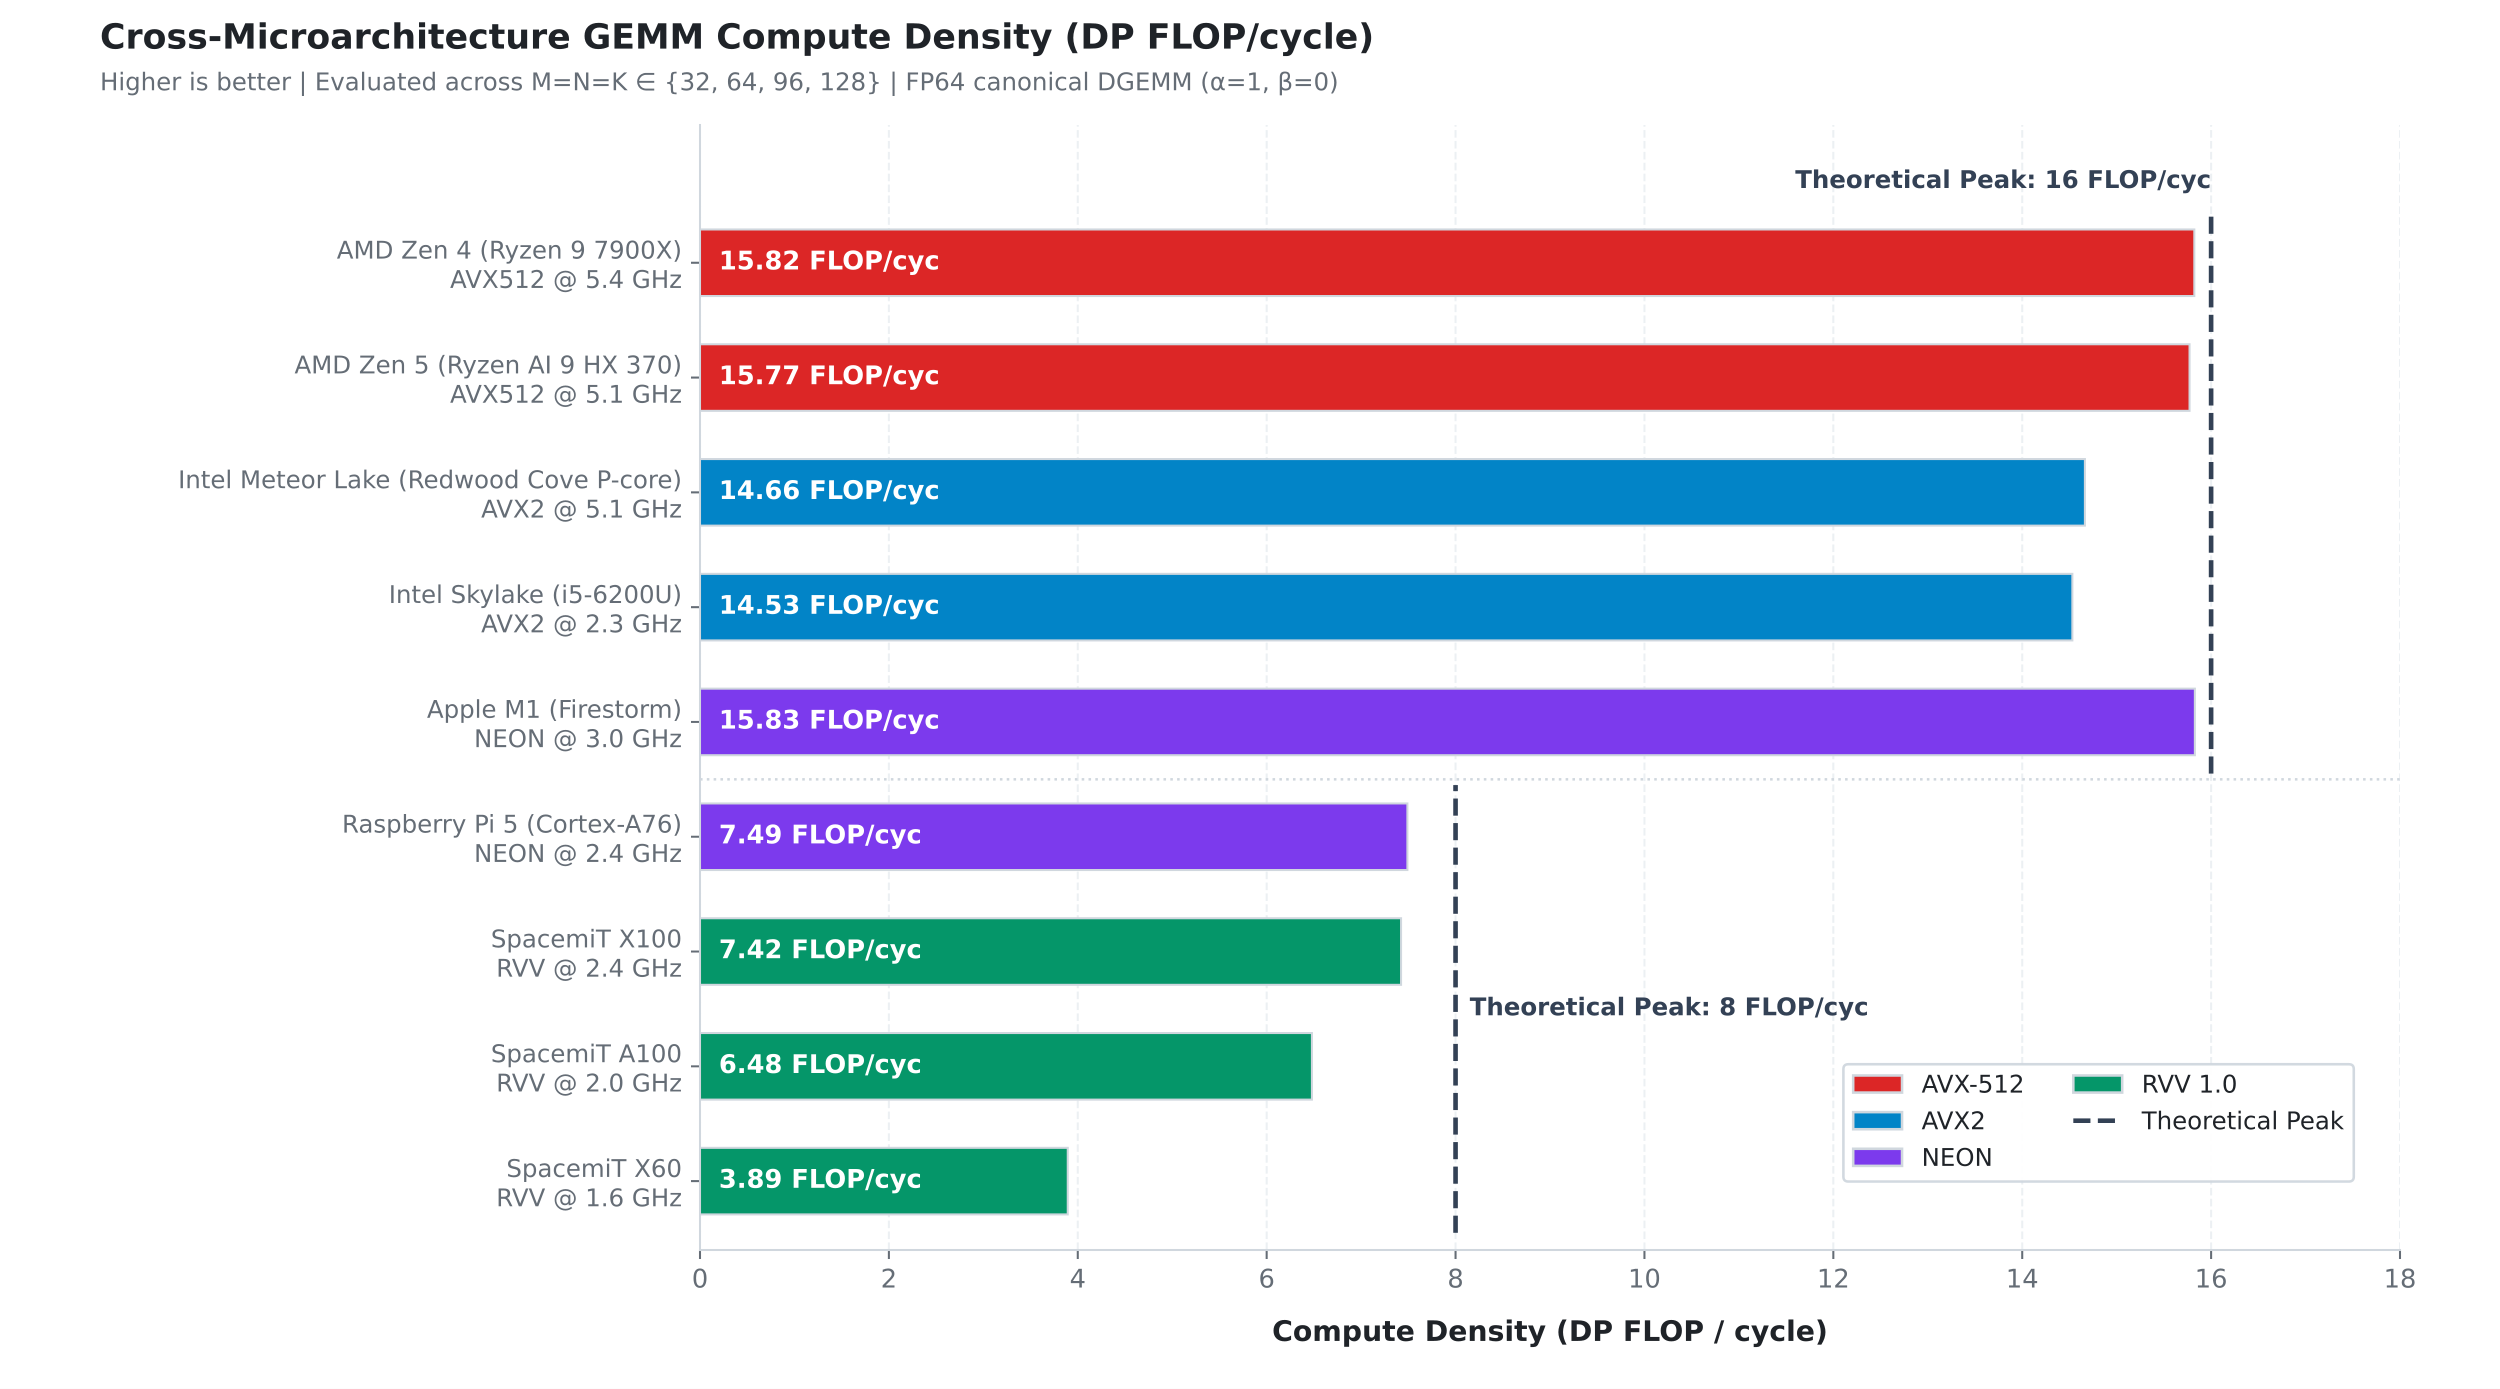
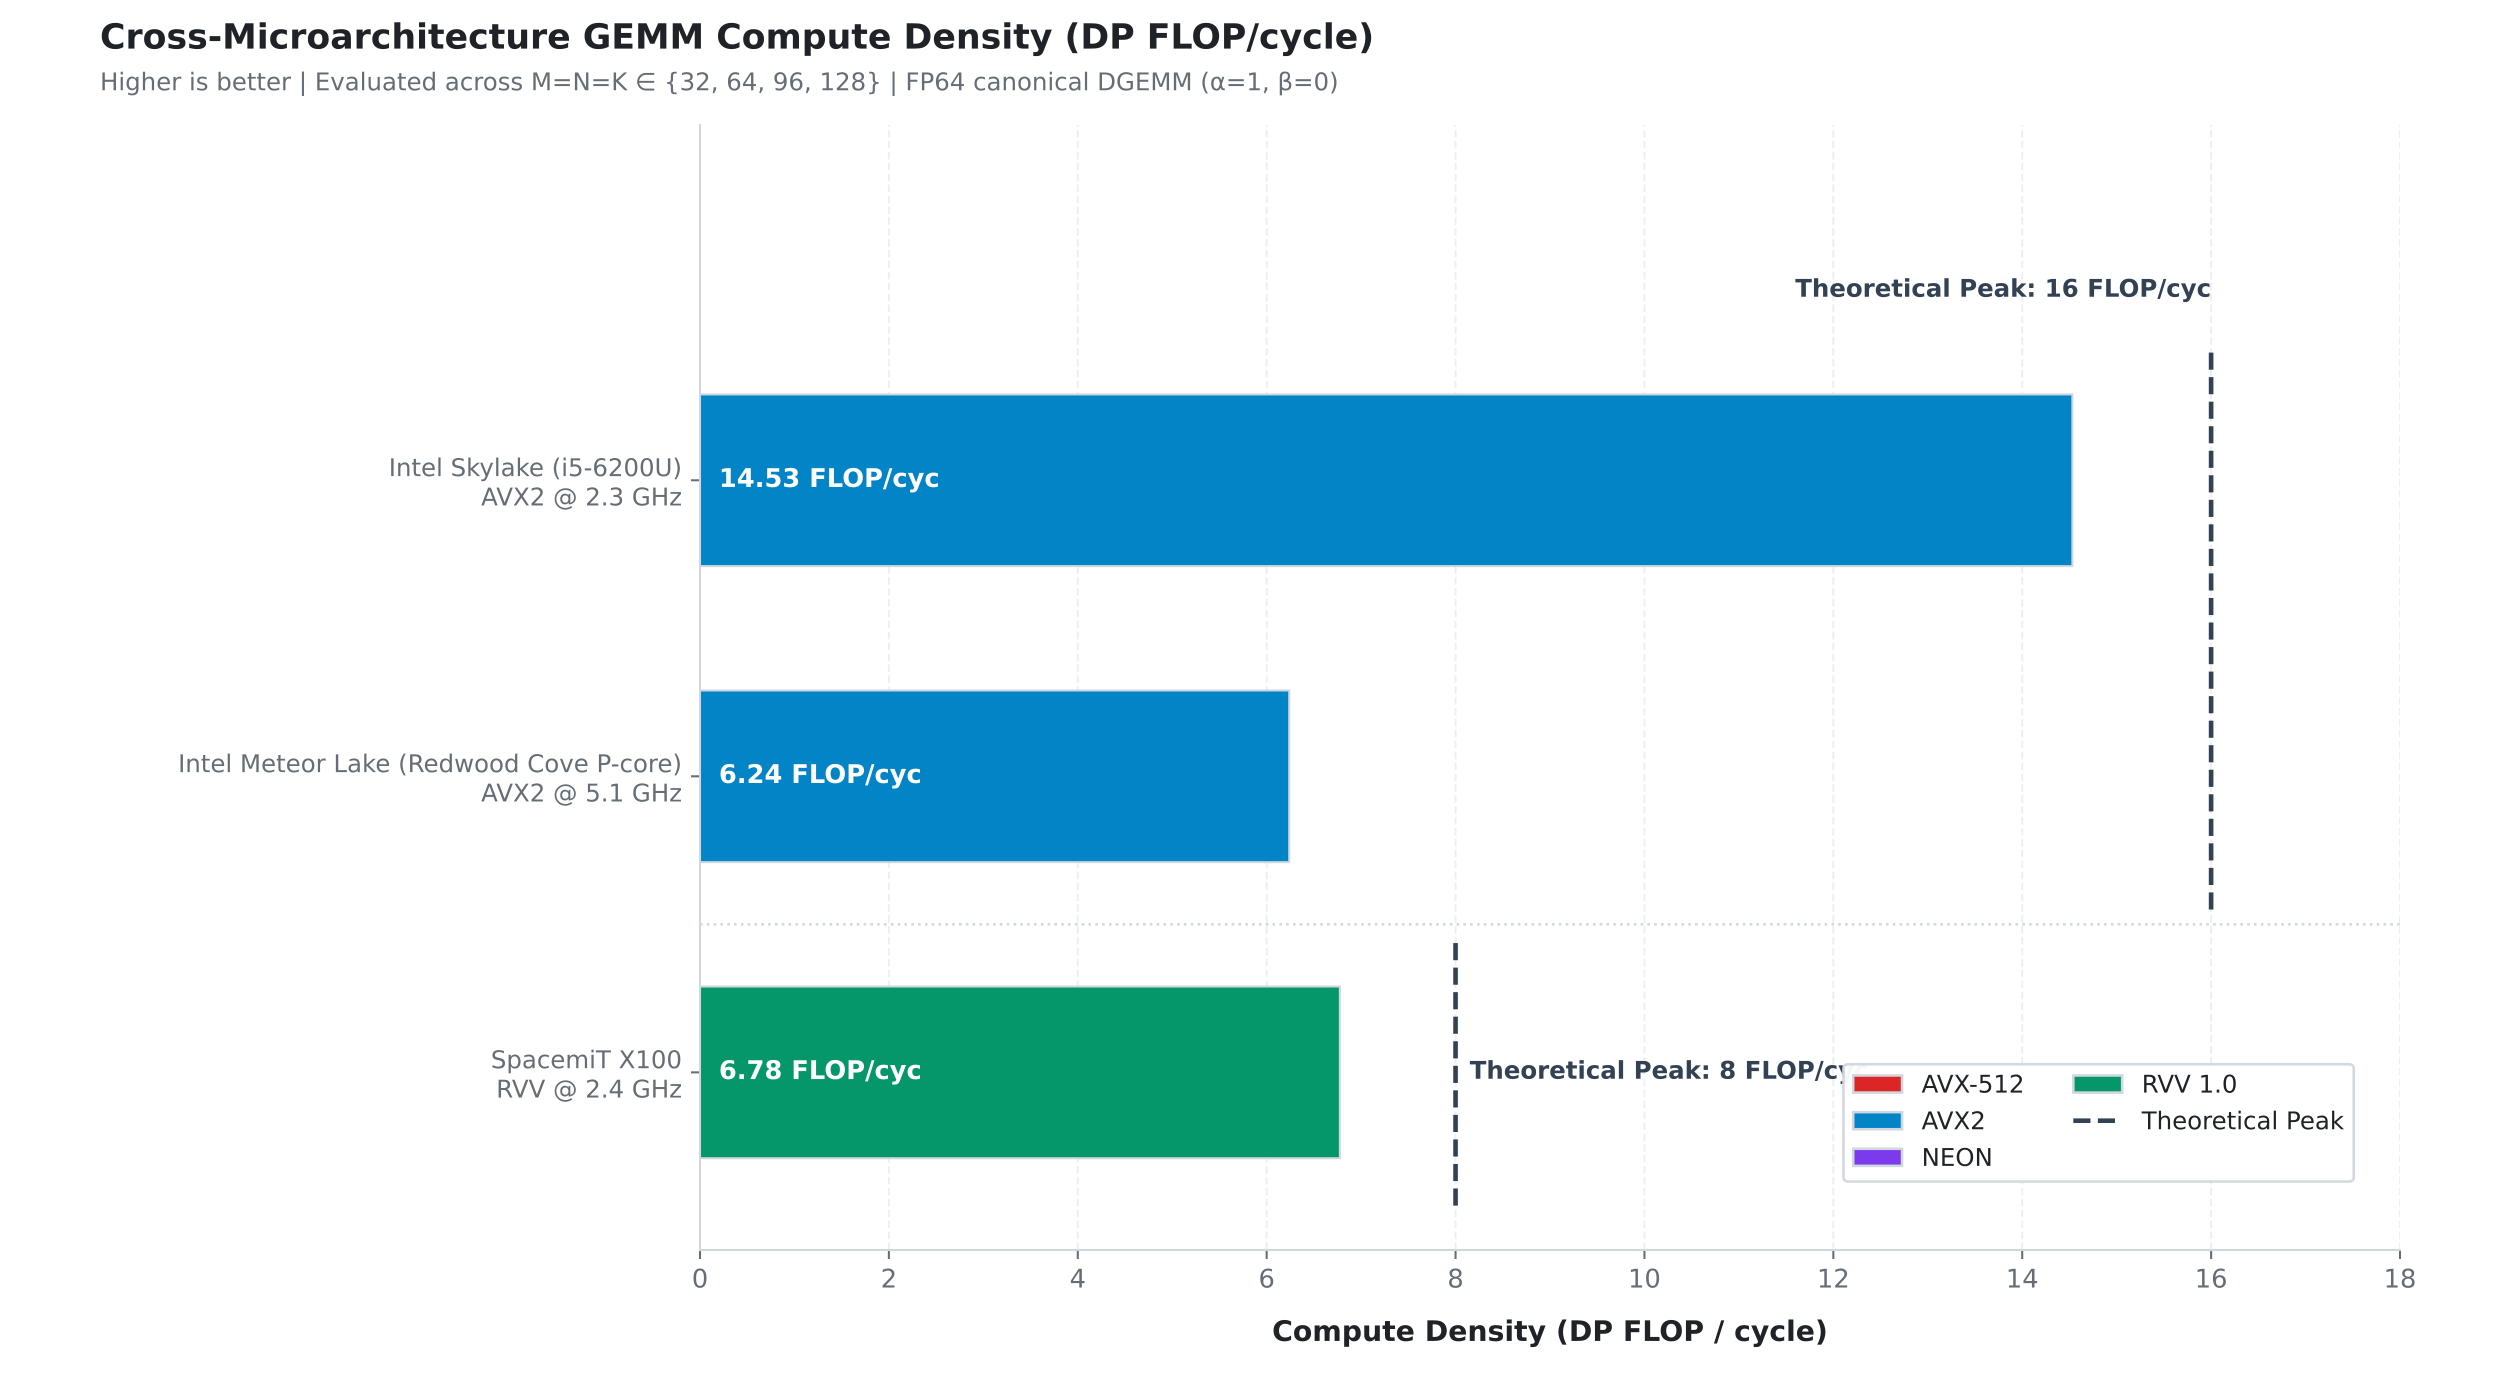
<svg xmlns="http://www.w3.org/2000/svg" xmlns:xlink="http://www.w3.org/1999/xlink" width="972pt" height="540pt" viewBox="0 0 972 540" version="1.1">
  <defs>
    <style type="text/css">*{stroke-linejoin: round; stroke-linecap: butt}</style>
  </defs>
  <g id="figure_1">
    <g id="patch_1">
      <path d="M 0 540  L 972 540  L 972 0  L 0 0  z " style="fill: #ffffff" />
    </g>
    <g id="axes_1">
      <g id="patch_2">
        <path d="M 272.16 486  L 933.12 486  L 933.12 48.6  L 272.16 48.6  z " style="fill: #ffffff" />
      </g>
      <g id="matplotlib.axis_1">
        <g id="xtick_1">
          <g id="line2d_1">
-             <path d="M 272.16 486  L 272.16 48.6  " clip-path="url(#pd5e994a2c3)" style="fill: none; stroke-dasharray: 2.96,1.28; stroke-dashoffset: 0; stroke: #eaeef2; stroke-opacity: 0.9; stroke-width: 0.8" />
+             <path d="M 272.16 486  L 272.16 48.6  " clip-path="url(#p6254be413f)" style="fill: none; stroke-dasharray: 2.96,1.28; stroke-dashoffset: 0; stroke: #eaeef2; stroke-opacity: 0.9; stroke-width: 0.8" />
          </g>
          <g id="line2d_2">
            <defs>
-               <path id="mb2911834eb" d="M 0 0  L 0 3.5  " style="stroke: #656d76; stroke-width: 0.8" />
+               <path id="ma9f2e15c0f" d="M 0 0  L 0 3.5  " style="stroke: #656d76; stroke-width: 0.8" />
            </defs>
            <g>
-               <use xlink:href="#mb2911834eb" x="272.16" y="486" style="fill: #656d76; stroke: #656d76; stroke-width: 0.8" />
+               <use xlink:href="#ma9f2e15c0f" x="272.16" y="486" style="fill: #656d76; stroke: #656d76; stroke-width: 0.8" />
            </g>
          </g>
          <g id="text_1">
            <text style="font-size: 10px; font-family: 'DejaVu Sans', 'Liberation Sans', 'Helvetica', 'Arial', sans-serif; text-anchor: middle; fill: #656d76" x="272.16" y="500.598" transform="rotate(-0 272.16 500.5977)">0</text>
          </g>
        </g>
        <g id="xtick_2">
          <g id="line2d_3">
-             <path d="M 345.6 486  L 345.6 48.6  " clip-path="url(#pd5e994a2c3)" style="fill: none; stroke-dasharray: 2.96,1.28; stroke-dashoffset: 0; stroke: #eaeef2; stroke-opacity: 0.9; stroke-width: 0.8" />
+             <path d="M 345.6 486  L 345.6 48.6  " clip-path="url(#p6254be413f)" style="fill: none; stroke-dasharray: 2.96,1.28; stroke-dashoffset: 0; stroke: #eaeef2; stroke-opacity: 0.9; stroke-width: 0.8" />
          </g>
          <g id="line2d_4">
            <g>
-               <use xlink:href="#mb2911834eb" x="345.6" y="486" style="fill: #656d76; stroke: #656d76; stroke-width: 0.8" />
+               <use xlink:href="#ma9f2e15c0f" x="345.6" y="486" style="fill: #656d76; stroke: #656d76; stroke-width: 0.8" />
            </g>
          </g>
          <g id="text_2">
            <text style="font-size: 10px; font-family: 'DejaVu Sans', 'Liberation Sans', 'Helvetica', 'Arial', sans-serif; text-anchor: middle; fill: #656d76" x="345.6" y="500.598" transform="rotate(-0 345.6 500.5977)">2</text>
          </g>
        </g>
        <g id="xtick_3">
          <g id="line2d_5">
-             <path d="M 419.04 486  L 419.04 48.6  " clip-path="url(#pd5e994a2c3)" style="fill: none; stroke-dasharray: 2.96,1.28; stroke-dashoffset: 0; stroke: #eaeef2; stroke-opacity: 0.9; stroke-width: 0.8" />
+             <path d="M 419.04 486  L 419.04 48.6  " clip-path="url(#p6254be413f)" style="fill: none; stroke-dasharray: 2.96,1.28; stroke-dashoffset: 0; stroke: #eaeef2; stroke-opacity: 0.9; stroke-width: 0.8" />
          </g>
          <g id="line2d_6">
            <g>
-               <use xlink:href="#mb2911834eb" x="419.04" y="486" style="fill: #656d76; stroke: #656d76; stroke-width: 0.8" />
+               <use xlink:href="#ma9f2e15c0f" x="419.04" y="486" style="fill: #656d76; stroke: #656d76; stroke-width: 0.8" />
            </g>
          </g>
          <g id="text_3">
            <text style="font-size: 10px; font-family: 'DejaVu Sans', 'Liberation Sans', 'Helvetica', 'Arial', sans-serif; text-anchor: middle; fill: #656d76" x="419.04" y="500.598" transform="rotate(-0 419.04 500.5977)">4</text>
          </g>
        </g>
        <g id="xtick_4">
          <g id="line2d_7">
-             <path d="M 492.48 486  L 492.48 48.6  " clip-path="url(#pd5e994a2c3)" style="fill: none; stroke-dasharray: 2.96,1.28; stroke-dashoffset: 0; stroke: #eaeef2; stroke-opacity: 0.9; stroke-width: 0.8" />
+             <path d="M 492.48 486  L 492.48 48.6  " clip-path="url(#p6254be413f)" style="fill: none; stroke-dasharray: 2.96,1.28; stroke-dashoffset: 0; stroke: #eaeef2; stroke-opacity: 0.9; stroke-width: 0.8" />
          </g>
          <g id="line2d_8">
            <g>
-               <use xlink:href="#mb2911834eb" x="492.48" y="486" style="fill: #656d76; stroke: #656d76; stroke-width: 0.8" />
+               <use xlink:href="#ma9f2e15c0f" x="492.48" y="486" style="fill: #656d76; stroke: #656d76; stroke-width: 0.8" />
            </g>
          </g>
          <g id="text_4">
            <text style="font-size: 10px; font-family: 'DejaVu Sans', 'Liberation Sans', 'Helvetica', 'Arial', sans-serif; text-anchor: middle; fill: #656d76" x="492.48" y="500.598" transform="rotate(-0 492.48 500.5977)">6</text>
          </g>
        </g>
        <g id="xtick_5">
          <g id="line2d_9">
-             <path d="M 565.92 486  L 565.92 48.6  " clip-path="url(#pd5e994a2c3)" style="fill: none; stroke-dasharray: 2.96,1.28; stroke-dashoffset: 0; stroke: #eaeef2; stroke-opacity: 0.9; stroke-width: 0.8" />
+             <path d="M 565.92 486  L 565.92 48.6  " clip-path="url(#p6254be413f)" style="fill: none; stroke-dasharray: 2.96,1.28; stroke-dashoffset: 0; stroke: #eaeef2; stroke-opacity: 0.9; stroke-width: 0.8" />
          </g>
          <g id="line2d_10">
            <g>
-               <use xlink:href="#mb2911834eb" x="565.92" y="486" style="fill: #656d76; stroke: #656d76; stroke-width: 0.8" />
+               <use xlink:href="#ma9f2e15c0f" x="565.92" y="486" style="fill: #656d76; stroke: #656d76; stroke-width: 0.8" />
            </g>
          </g>
          <g id="text_5">
            <text style="font-size: 10px; font-family: 'DejaVu Sans', 'Liberation Sans', 'Helvetica', 'Arial', sans-serif; text-anchor: middle; fill: #656d76" x="565.92" y="500.598" transform="rotate(-0 565.92 500.5977)">8</text>
          </g>
        </g>
        <g id="xtick_6">
          <g id="line2d_11">
-             <path d="M 639.36 486  L 639.36 48.6  " clip-path="url(#pd5e994a2c3)" style="fill: none; stroke-dasharray: 2.96,1.28; stroke-dashoffset: 0; stroke: #eaeef2; stroke-opacity: 0.9; stroke-width: 0.8" />
+             <path d="M 639.36 486  L 639.36 48.6  " clip-path="url(#p6254be413f)" style="fill: none; stroke-dasharray: 2.96,1.28; stroke-dashoffset: 0; stroke: #eaeef2; stroke-opacity: 0.9; stroke-width: 0.8" />
          </g>
          <g id="line2d_12">
            <g>
-               <use xlink:href="#mb2911834eb" x="639.36" y="486" style="fill: #656d76; stroke: #656d76; stroke-width: 0.8" />
+               <use xlink:href="#ma9f2e15c0f" x="639.36" y="486" style="fill: #656d76; stroke: #656d76; stroke-width: 0.8" />
            </g>
          </g>
          <g id="text_6">
            <text style="font-size: 10px; font-family: 'DejaVu Sans', 'Liberation Sans', 'Helvetica', 'Arial', sans-serif; text-anchor: middle; fill: #656d76" x="639.36" y="500.598" transform="rotate(-0 639.36 500.5977)">10</text>
          </g>
        </g>
        <g id="xtick_7">
          <g id="line2d_13">
-             <path d="M 712.8 486  L 712.8 48.6  " clip-path="url(#pd5e994a2c3)" style="fill: none; stroke-dasharray: 2.96,1.28; stroke-dashoffset: 0; stroke: #eaeef2; stroke-opacity: 0.9; stroke-width: 0.8" />
+             <path d="M 712.8 486  L 712.8 48.6  " clip-path="url(#p6254be413f)" style="fill: none; stroke-dasharray: 2.96,1.28; stroke-dashoffset: 0; stroke: #eaeef2; stroke-opacity: 0.9; stroke-width: 0.8" />
          </g>
          <g id="line2d_14">
            <g>
-               <use xlink:href="#mb2911834eb" x="712.8" y="486" style="fill: #656d76; stroke: #656d76; stroke-width: 0.8" />
+               <use xlink:href="#ma9f2e15c0f" x="712.8" y="486" style="fill: #656d76; stroke: #656d76; stroke-width: 0.8" />
            </g>
          </g>
          <g id="text_7">
            <text style="font-size: 10px; font-family: 'DejaVu Sans', 'Liberation Sans', 'Helvetica', 'Arial', sans-serif; text-anchor: middle; fill: #656d76" x="712.8" y="500.598" transform="rotate(-0 712.8 500.5977)">12</text>
          </g>
        </g>
        <g id="xtick_8">
          <g id="line2d_15">
-             <path d="M 786.24 486  L 786.24 48.6  " clip-path="url(#pd5e994a2c3)" style="fill: none; stroke-dasharray: 2.96,1.28; stroke-dashoffset: 0; stroke: #eaeef2; stroke-opacity: 0.9; stroke-width: 0.8" />
+             <path d="M 786.24 486  L 786.24 48.6  " clip-path="url(#p6254be413f)" style="fill: none; stroke-dasharray: 2.96,1.28; stroke-dashoffset: 0; stroke: #eaeef2; stroke-opacity: 0.9; stroke-width: 0.8" />
          </g>
          <g id="line2d_16">
            <g>
-               <use xlink:href="#mb2911834eb" x="786.24" y="486" style="fill: #656d76; stroke: #656d76; stroke-width: 0.8" />
+               <use xlink:href="#ma9f2e15c0f" x="786.24" y="486" style="fill: #656d76; stroke: #656d76; stroke-width: 0.8" />
            </g>
          </g>
          <g id="text_8">
            <text style="font-size: 10px; font-family: 'DejaVu Sans', 'Liberation Sans', 'Helvetica', 'Arial', sans-serif; text-anchor: middle; fill: #656d76" x="786.24" y="500.598" transform="rotate(-0 786.24 500.5977)">14</text>
          </g>
        </g>
        <g id="xtick_9">
          <g id="line2d_17">
-             <path d="M 859.68 486  L 859.68 48.6  " clip-path="url(#pd5e994a2c3)" style="fill: none; stroke-dasharray: 2.96,1.28; stroke-dashoffset: 0; stroke: #eaeef2; stroke-opacity: 0.9; stroke-width: 0.8" />
+             <path d="M 859.68 486  L 859.68 48.6  " clip-path="url(#p6254be413f)" style="fill: none; stroke-dasharray: 2.96,1.28; stroke-dashoffset: 0; stroke: #eaeef2; stroke-opacity: 0.9; stroke-width: 0.8" />
          </g>
          <g id="line2d_18">
            <g>
-               <use xlink:href="#mb2911834eb" x="859.68" y="486" style="fill: #656d76; stroke: #656d76; stroke-width: 0.8" />
+               <use xlink:href="#ma9f2e15c0f" x="859.68" y="486" style="fill: #656d76; stroke: #656d76; stroke-width: 0.8" />
            </g>
          </g>
          <g id="text_9">
            <text style="font-size: 10px; font-family: 'DejaVu Sans', 'Liberation Sans', 'Helvetica', 'Arial', sans-serif; text-anchor: middle; fill: #656d76" x="859.68" y="500.598" transform="rotate(-0 859.68 500.5977)">16</text>
          </g>
        </g>
        <g id="xtick_10">
          <g id="line2d_19">
-             <path d="M 933.12 486  L 933.12 48.6  " clip-path="url(#pd5e994a2c3)" style="fill: none; stroke-dasharray: 2.96,1.28; stroke-dashoffset: 0; stroke: #eaeef2; stroke-opacity: 0.9; stroke-width: 0.8" />
+             <path d="M 933.12 486  L 933.12 48.6  " clip-path="url(#p6254be413f)" style="fill: none; stroke-dasharray: 2.96,1.28; stroke-dashoffset: 0; stroke: #eaeef2; stroke-opacity: 0.9; stroke-width: 0.8" />
          </g>
          <g id="line2d_20">
            <g>
-               <use xlink:href="#mb2911834eb" x="933.12" y="486" style="fill: #656d76; stroke: #656d76; stroke-width: 0.8" />
+               <use xlink:href="#ma9f2e15c0f" x="933.12" y="486" style="fill: #656d76; stroke: #656d76; stroke-width: 0.8" />
            </g>
          </g>
          <g id="text_10">
            <text style="font-size: 10px; font-family: 'DejaVu Sans', 'Liberation Sans', 'Helvetica', 'Arial', sans-serif; text-anchor: middle; fill: #656d76" x="933.12" y="500.598" transform="rotate(-0 933.12 500.5977)">18</text>
          </g>
        </g>
        <g id="text_11">
          <text style="font-weight: 700; font-size: 11px; font-family: 'DejaVu Sans', 'Liberation Sans', 'Helvetica', 'Arial', sans-serif; text-anchor: middle; fill: #1f2328" x="602.64" y="521.358" transform="rotate(-0 602.64 521.3583)">Compute Density (DP FLOP / cycle)</text>
        </g>
      </g>
      <g id="matplotlib.axis_2">
        <g id="ytick_1">
          <g id="line2d_21">
            <defs>
-               <path id="mf61ab254e6" d="M 0 0  L -3.5 0  " style="stroke: #656d76; stroke-width: 0.8" />
+               <path id="mc1b9ccd8e9" d="M 0 0  L -3.5 0  " style="stroke: #656d76; stroke-width: 0.8" />
            </defs>
            <g>
-               <use xlink:href="#mf61ab254e6" x="272.16" y="459.22" style="fill: #656d76; stroke: #656d76; stroke-width: 0.8" />
+               <use xlink:href="#mc1b9ccd8e9" x="272.16" y="416.937" style="fill: #656d76; stroke: #656d76; stroke-width: 0.8" />
            </g>
          </g>
          <g id="text_12">
-             <text style="font-size: 9.5px; font-family: 'DejaVu Sans', 'Liberation Sans', 'Helvetica', 'Arial', sans-serif; fill: #656d76" transform="translate(196.8966 457.6042)">SpacemiT X60</text>
-             <text style="font-size: 9.5px; font-family: 'DejaVu Sans', 'Liberation Sans', 'Helvetica', 'Arial', sans-serif; fill: #656d76" transform="translate(192.9244 469.0061)">RVV @ 1.6 GHz</text>
+             <text style="font-size: 9.5px; font-family: 'DejaVu Sans', 'Liberation Sans', 'Helvetica', 'Arial', sans-serif; fill: #656d76" transform="translate(190.8522 415.3206)">SpacemiT X100</text>
+             <text style="font-size: 9.5px; font-family: 'DejaVu Sans', 'Liberation Sans', 'Helvetica', 'Arial', sans-serif; fill: #656d76" transform="translate(192.9244 426.7225)">RVV @ 2.4 GHz</text>
          </g>
        </g>
        <g id="ytick_2">
          <g id="line2d_22">
            <g>
-               <use xlink:href="#mf61ab254e6" x="272.16" y="414.588" style="fill: #656d76; stroke: #656d76; stroke-width: 0.8" />
+               <use xlink:href="#mc1b9ccd8e9" x="272.16" y="301.832" style="fill: #656d76; stroke: #656d76; stroke-width: 0.8" />
            </g>
          </g>
          <g id="text_13">
-             <text style="font-size: 9.5px; font-family: 'DejaVu Sans', 'Liberation Sans', 'Helvetica', 'Arial', sans-serif; fill: #656d76" transform="translate(190.8611 412.9715)">SpacemiT A100</text>
-             <text style="font-size: 9.5px; font-family: 'DejaVu Sans', 'Liberation Sans', 'Helvetica', 'Arial', sans-serif; fill: #656d76" transform="translate(192.9244 424.3734)">RVV @ 2.0 GHz</text>
+             <text style="font-size: 9.5px; font-family: 'DejaVu Sans', 'Liberation Sans', 'Helvetica', 'Arial', sans-serif; fill: #656d76" transform="translate(69.24922 300.2154)">Intel Meteor Lake (Redwood Cove P-core)</text>
+             <text style="font-size: 9.5px; font-family: 'DejaVu Sans', 'Liberation Sans', 'Helvetica', 'Arial', sans-serif; fill: #656d76" transform="translate(187.0611 311.6172)">AVX2 @ 5.1 GHz</text>
          </g>
        </g>
        <g id="ytick_3">
          <g id="line2d_23">
            <g>
-               <use xlink:href="#mf61ab254e6" x="272.16" y="369.955" style="fill: #656d76; stroke: #656d76; stroke-width: 0.8" />
+               <use xlink:href="#mc1b9ccd8e9" x="272.16" y="186.726" style="fill: #656d76; stroke: #656d76; stroke-width: 0.8" />
            </g>
          </g>
          <g id="text_14">
-             <text style="font-size: 9.5px; font-family: 'DejaVu Sans', 'Liberation Sans', 'Helvetica', 'Arial', sans-serif; fill: #656d76" transform="translate(190.8522 368.3389)">SpacemiT X100</text>
-             <text style="font-size: 9.5px; font-family: 'DejaVu Sans', 'Liberation Sans', 'Helvetica', 'Arial', sans-serif; fill: #656d76" transform="translate(192.9244 379.7408)">RVV @ 2.4 GHz</text>
-           </g>
-         </g>
-         <g id="ytick_4">
-           <g id="line2d_24">
-             <g>
-               <use xlink:href="#mf61ab254e6" x="272.16" y="325.322" style="fill: #656d76; stroke: #656d76; stroke-width: 0.8" />
-             </g>
-           </g>
-           <g id="text_15">
-             <text style="font-size: 9.5px; font-family: 'DejaVu Sans', 'Liberation Sans', 'Helvetica', 'Arial', sans-serif; fill: #656d76" transform="translate(132.966 323.7062)">Raspberry Pi 5 (Cortex-A76)</text>
-             <text style="font-size: 9.5px; font-family: 'DejaVu Sans', 'Liberation Sans', 'Helvetica', 'Arial', sans-serif; fill: #656d76" transform="translate(184.3076 335.1081)">NEON @ 2.4 GHz</text>
-           </g>
-         </g>
-         <g id="ytick_5">
-           <g id="line2d_25">
-             <g>
-               <use xlink:href="#mf61ab254e6" x="272.16" y="280.69" style="fill: #656d76; stroke: #656d76; stroke-width: 0.8" />
-             </g>
-           </g>
-           <g id="text_16">
-             <text style="font-size: 9.5px; font-family: 'DejaVu Sans', 'Liberation Sans', 'Helvetica', 'Arial', sans-serif; fill: #656d76" transform="translate(165.9904 279.0736)">Apple M1 (Firestorm)</text>
-             <text style="font-size: 9.5px; font-family: 'DejaVu Sans', 'Liberation Sans', 'Helvetica', 'Arial', sans-serif; fill: #656d76" transform="translate(184.3076 290.4754)">NEON @ 3.0 GHz</text>
-           </g>
-         </g>
-         <g id="ytick_6">
-           <g id="line2d_26">
-             <g>
-               <use xlink:href="#mf61ab254e6" x="272.16" y="236.057" style="fill: #656d76; stroke: #656d76; stroke-width: 0.8" />
-             </g>
-           </g>
-           <g id="text_17">
-             <text style="font-size: 9.5px; font-family: 'DejaVu Sans', 'Liberation Sans', 'Helvetica', 'Arial', sans-serif; fill: #656d76" transform="translate(151.1496 234.4409)">Intel Skylake (i5-6200U)</text>
-             <text style="font-size: 9.5px; font-family: 'DejaVu Sans', 'Liberation Sans', 'Helvetica', 'Arial', sans-serif; fill: #656d76" transform="translate(187.0611 245.8428)">AVX2 @ 2.3 GHz</text>
-           </g>
-         </g>
-         <g id="ytick_7">
-           <g id="line2d_27">
-             <g>
-               <use xlink:href="#mf61ab254e6" x="272.16" y="191.424" style="fill: #656d76; stroke: #656d76; stroke-width: 0.8" />
-             </g>
-           </g>
-           <g id="text_18">
-             <text style="font-size: 9.5px; font-family: 'DejaVu Sans', 'Liberation Sans', 'Helvetica', 'Arial', sans-serif; fill: #656d76" transform="translate(69.24922 189.8083)">Intel Meteor Lake (Redwood Cove P-core)</text>
-             <text style="font-size: 9.5px; font-family: 'DejaVu Sans', 'Liberation Sans', 'Helvetica', 'Arial', sans-serif; fill: #656d76" transform="translate(187.0611 201.2101)">AVX2 @ 5.1 GHz</text>
-           </g>
-         </g>
-         <g id="ytick_8">
-           <g id="line2d_28">
-             <g>
-               <use xlink:href="#mf61ab254e6" x="272.16" y="146.792" style="fill: #656d76; stroke: #656d76; stroke-width: 0.8" />
-             </g>
-           </g>
-           <g id="text_19">
-             <text style="font-size: 9.5px; font-family: 'DejaVu Sans', 'Liberation Sans', 'Helvetica', 'Arial', sans-serif; fill: #656d76" transform="translate(114.4974 145.1753)">AMD Zen 5 (Ryzen AI 9 HX 370)</text>
-             <text style="font-size: 9.5px; font-family: 'DejaVu Sans', 'Liberation Sans', 'Helvetica', 'Arial', sans-serif; fill: #656d76" transform="translate(174.9723 156.5771)">AVX512 @ 5.1 GHz</text>
-           </g>
-         </g>
-         <g id="ytick_9">
-           <g id="line2d_29">
-             <g>
-               <use xlink:href="#mf61ab254e6" x="272.16" y="102.159" style="fill: #656d76; stroke: #656d76; stroke-width: 0.8" />
-             </g>
-           </g>
-           <g id="text_20">
-             <text style="font-size: 9.5px; font-family: 'DejaVu Sans', 'Liberation Sans', 'Helvetica', 'Arial', sans-serif; fill: #656d76" transform="translate(130.9369 100.5426)">AMD Zen 4 (Ryzen 9 7900X)</text>
-             <text style="font-size: 9.5px; font-family: 'DejaVu Sans', 'Liberation Sans', 'Helvetica', 'Arial', sans-serif; fill: #656d76" transform="translate(174.9723 111.9445)">AVX512 @ 5.4 GHz</text>
-           </g>
-         </g>
-       </g>
-       <g id="line2d_30">
-         <path d="M 272.16 303.006  L 933.12 303.006  " clip-path="url(#pd5e994a2c3)" style="fill: none; stroke-dasharray: 1,1.65; stroke-dashoffset: 0; stroke: #d0d7de" />
+             <text style="font-size: 9.5px; font-family: 'DejaVu Sans', 'Liberation Sans', 'Helvetica', 'Arial', sans-serif; fill: #656d76" transform="translate(151.1496 185.1101)">Intel Skylake (i5-6200U)</text>
+             <text style="font-size: 9.5px; font-family: 'DejaVu Sans', 'Liberation Sans', 'Helvetica', 'Arial', sans-serif; fill: #656d76" transform="translate(187.0611 196.512)">AVX2 @ 2.3 GHz</text>
+           </g>
+         </g>
+       </g>
+       <g id="line2d_24">
+         <path d="M 272.16 359.384  L 933.12 359.384  " clip-path="url(#p6254be413f)" style="fill: none; stroke-dasharray: 1,1.65; stroke-dashoffset: 0; stroke: #d0d7de" />
      </g>
      <g id="patch_3">
        <path d="M 272.16 486  L 272.16 48.6  " style="fill: none; stroke: #d0d7de; stroke-width: 0.8; stroke-linejoin: miter; stroke-linecap: square" />
      </g>
      <g id="patch_4">
        <path d="M 272.16 486  L 933.12 486  " style="fill: none; stroke: #d0d7de; stroke-width: 0.8; stroke-linejoin: miter; stroke-linecap: square" />
      </g>
      <g id="patch_5">
-         <path d="M 272.16 472.164  L 415.142 472.164  L 415.142 446.277  L 272.16 446.277  z " clip-path="url(#pd5e994a2c3)" style="fill: #059669; stroke: #d0d7de; stroke-width: 0.8; stroke-linejoin: miter" />
+         <path d="M 272.16 450.317  L 520.94 450.317  L 520.94 383.556  L 272.16 383.556  z " clip-path="url(#p6254be413f)" style="fill: #059669; stroke: #d0d7de; stroke-width: 0.8; stroke-linejoin: miter" />
      </g>
      <g id="patch_6">
-         <path d="M 272.16 427.531  L 510.082 427.531  L 510.082 401.644  L 272.16 401.644  z " clip-path="url(#pd5e994a2c3)" style="fill: #059669; stroke: #d0d7de; stroke-width: 0.8; stroke-linejoin: miter" />
+         <path d="M 272.16 335.212  L 501.247 335.212  L 501.247 268.451  L 272.16 268.451  z " clip-path="url(#p6254be413f)" style="fill: #0284c7; stroke: #d0d7de; stroke-width: 0.8; stroke-linejoin: miter" />
      </g>
      <g id="patch_7">
-         <path d="M 272.16 382.899  L 544.731 382.899  L 544.731 357.012  L 272.16 357.012  z " clip-path="url(#pd5e994a2c3)" style="fill: #059669; stroke: #d0d7de; stroke-width: 0.8; stroke-linejoin: miter" />
-       </g>
-       <g id="patch_8">
-         <path d="M 272.16 338.266  L 547.197 338.266  L 547.197 312.379  L 272.16 312.379  z " clip-path="url(#pd5e994a2c3)" style="fill: #7c3aed; stroke: #d0d7de; stroke-width: 0.8; stroke-linejoin: miter" />
-       </g>
-       <g id="patch_9">
-         <path d="M 272.16 293.633  L 853.368 293.633  L 853.368 267.746  L 272.16 267.746  z " clip-path="url(#pd5e994a2c3)" style="fill: #7c3aed; stroke: #d0d7de; stroke-width: 0.8; stroke-linejoin: miter" />
-       </g>
-       <g id="patch_10">
-         <path d="M 272.16 249.001  L 805.734 249.001  L 805.734 223.114  L 272.16 223.114  z " clip-path="url(#pd5e994a2c3)" style="fill: #0284c7; stroke: #d0d7de; stroke-width: 0.8; stroke-linejoin: miter" />
-       </g>
-       <g id="patch_11">
-         <path d="M 272.16 204.368  L 810.61 204.368  L 810.61 178.481  L 272.16 178.481  z " clip-path="url(#pd5e994a2c3)" style="fill: #0284c7; stroke: #d0d7de; stroke-width: 0.8; stroke-linejoin: miter" />
-       </g>
-       <g id="patch_12">
-         <path d="M 272.16 159.735  L 851.296 159.735  L 851.296 133.848  L 272.16 133.848  z " clip-path="url(#pd5e994a2c3)" style="fill: #dc2626; stroke: #d0d7de; stroke-width: 0.8; stroke-linejoin: miter" />
-       </g>
-       <g id="patch_13">
-         <path d="M 272.16 115.103  L 853.153 115.103  L 853.153 89.216  L 272.16 89.216  z " clip-path="url(#pd5e994a2c3)" style="fill: #dc2626; stroke: #d0d7de; stroke-width: 0.8; stroke-linejoin: miter" />
+         <path d="M 272.16 220.107  L 805.734 220.107  L 805.734 153.346  L 272.16 153.346  z " clip-path="url(#p6254be413f)" style="fill: #0284c7; stroke: #d0d7de; stroke-width: 0.8; stroke-linejoin: miter" />
      </g>
      <g id="LineCollection_1">
-         <path d="M 565.92 479.305  L 565.92 305.238  " clip-path="url(#pd5e994a2c3)" style="fill: none; stroke-dasharray: 6.66,2.88; stroke-dashoffset: 0; stroke: #334155; stroke-width: 1.8" />
-       </g>
-       <g id="text_21">
-         <text style="font-weight: 700; font-size: 9.5px; font-family: 'DejaVu Sans', 'Liberation Sans', 'Helvetica', 'Arial', sans-serif; text-anchor: start; fill: #334155" x="571.428" y="394.74" transform="rotate(-0 571.428 394.7396)">Theoretical Peak: 8 FLOP/cyc</text>
+         <path d="M 565.92 468.734  L 565.92 365.139  " clip-path="url(#p6254be413f)" style="fill: none; stroke-dasharray: 6.66,2.88; stroke-dashoffset: 0; stroke: #334155; stroke-width: 1.8" />
+       </g>
+       <g id="text_15">
+         <text style="font-weight: 700; font-size: 9.5px; font-family: 'DejaVu Sans', 'Liberation Sans', 'Helvetica', 'Arial', sans-serif; text-anchor: start; fill: #334155" x="571.428" y="419.405" transform="rotate(-0 571.428 419.405)">Theoretical Peak: 8 FLOP/cyc</text>
      </g>
      <g id="LineCollection_2">
-         <path d="M 859.68 300.774  L 859.68 82.074  " clip-path="url(#pd5e994a2c3)" style="fill: none; stroke-dasharray: 6.66,2.88; stroke-dashoffset: 0; stroke: #334155; stroke-width: 1.8" />
-       </g>
-       <g id="text_22">
-         <text style="font-weight: 700; font-size: 9.5px; font-family: 'DejaVu Sans', 'Liberation Sans', 'Helvetica', 'Arial', sans-serif; text-anchor: end; fill: #334155" x="859.68" y="73.097" transform="rotate(-0 859.68 73.09736)">Theoretical Peak: 16 FLOP/cyc</text>
-       </g>
-       <g id="text_23">
-         <text style="font-weight: 700; font-size: 10px; font-family: 'DejaVu Sans', 'Liberation Sans', 'Helvetica', 'Arial', sans-serif; text-anchor: start; fill: #ffffff" x="279.504" y="461.818" transform="rotate(-0 279.504 461.8181)"> 3.89 FLOP/cyc</text>
-       </g>
-       <g id="text_24">
-         <text style="font-weight: 700; font-size: 10px; font-family: 'DejaVu Sans', 'Liberation Sans', 'Helvetica', 'Arial', sans-serif; text-anchor: start; fill: #ffffff" x="279.504" y="417.185" transform="rotate(-0 279.504 417.1854)"> 6.48 FLOP/cyc</text>
-       </g>
-       <g id="text_25">
-         <text style="font-weight: 700; font-size: 10px; font-family: 'DejaVu Sans', 'Liberation Sans', 'Helvetica', 'Arial', sans-serif; text-anchor: start; fill: #ffffff" x="279.504" y="372.553" transform="rotate(-0 279.504 372.5528)"> 7.42 FLOP/cyc</text>
-       </g>
-       <g id="text_26">
-         <text style="font-weight: 700; font-size: 10px; font-family: 'DejaVu Sans', 'Liberation Sans', 'Helvetica', 'Arial', sans-serif; text-anchor: start; fill: #ffffff" x="279.504" y="327.92" transform="rotate(-0 279.504 327.9201)"> 7.49 FLOP/cyc</text>
-       </g>
-       <g id="text_27">
-         <text style="font-weight: 700; font-size: 10px; font-family: 'DejaVu Sans', 'Liberation Sans', 'Helvetica', 'Arial', sans-serif; text-anchor: start; fill: #ffffff" x="279.504" y="283.287" transform="rotate(-0 279.504 283.2875)"> 15.83 FLOP/cyc</text>
-       </g>
-       <g id="text_28">
-         <text style="font-weight: 700; font-size: 10px; font-family: 'DejaVu Sans', 'Liberation Sans', 'Helvetica', 'Arial', sans-serif; text-anchor: start; fill: #ffffff" x="279.504" y="238.655" transform="rotate(-0 279.504 238.6548)"> 14.53 FLOP/cyc</text>
-       </g>
-       <g id="text_29">
-         <text style="font-weight: 700; font-size: 10px; font-family: 'DejaVu Sans', 'Liberation Sans', 'Helvetica', 'Arial', sans-serif; text-anchor: start; fill: #ffffff" x="279.504" y="194.022" transform="rotate(-0 279.504 194.0221)"> 14.66 FLOP/cyc</text>
-       </g>
-       <g id="text_30">
-         <text style="font-weight: 700; font-size: 10px; font-family: 'DejaVu Sans', 'Liberation Sans', 'Helvetica', 'Arial', sans-serif; text-anchor: start; fill: #ffffff" x="279.504" y="149.389" transform="rotate(-0 279.504 149.3895)"> 15.77 FLOP/cyc</text>
-       </g>
-       <g id="text_31">
-         <text style="font-weight: 700; font-size: 10px; font-family: 'DejaVu Sans', 'Liberation Sans', 'Helvetica', 'Arial', sans-serif; text-anchor: start; fill: #ffffff" x="279.504" y="104.757" transform="rotate(-0 279.504 104.7568)"> 15.82 FLOP/cyc</text>
+         <path d="M 859.68 353.629  L 859.68 134.929  " clip-path="url(#p6254be413f)" style="fill: none; stroke-dasharray: 6.66,2.88; stroke-dashoffset: 0; stroke: #334155; stroke-width: 1.8" />
+       </g>
+       <g id="text_16">
+         <text style="font-weight: 700; font-size: 9.5px; font-family: 'DejaVu Sans', 'Liberation Sans', 'Helvetica', 'Arial', sans-serif; text-anchor: end; fill: #334155" x="859.68" y="115.381" transform="rotate(-0 859.68 115.3809)">Theoretical Peak: 16 FLOP/cyc</text>
+       </g>
+       <g id="text_17">
+         <text style="font-weight: 700; font-size: 10px; font-family: 'DejaVu Sans', 'Liberation Sans', 'Helvetica', 'Arial', sans-serif; text-anchor: start; fill: #ffffff" x="279.504" y="419.534" transform="rotate(-0 279.504 419.5345)"> 6.78 FLOP/cyc</text>
+       </g>
+       <g id="text_18">
+         <text style="font-weight: 700; font-size: 10px; font-family: 'DejaVu Sans', 'Liberation Sans', 'Helvetica', 'Arial', sans-serif; text-anchor: start; fill: #ffffff" x="279.504" y="304.429" transform="rotate(-0 279.504 304.4292)"> 6.24 FLOP/cyc</text>
+       </g>
+       <g id="text_19">
+         <text style="font-weight: 700; font-size: 10px; font-family: 'DejaVu Sans', 'Liberation Sans', 'Helvetica', 'Arial', sans-serif; text-anchor: start; fill: #ffffff" x="279.504" y="189.324" transform="rotate(-0 279.504 189.324)"> 14.53 FLOP/cyc</text>
      </g>
      <g id="legend_1">
-         <g id="patch_14">
+         <g id="patch_8">
          <path d="M 718.618 459.38  L 913.251 459.38  Q 915.151 459.38 915.151 457.48  L 915.151 415.678  Q 915.151 413.778 913.251 413.778  L 718.618 413.778  Q 716.718 413.778 716.718 415.678  L 716.718 457.48  Q 716.718 459.38 718.618 459.38  z " style="fill: #ffffff; opacity: 0.95; stroke: #d0d7de; stroke-linejoin: miter" />
        </g>
-         <g id="patch_15">
+         <g id="patch_9">
          <path d="M 720.518 424.796  L 739.518 424.796  L 739.518 418.146  L 720.518 418.146  z " style="fill: #dc2626; stroke: #d0d7de; stroke-linejoin: miter" />
        </g>
-         <g id="text_32">
+         <g id="text_20">
          <text style="font-size: 9.5px; font-family: 'DejaVu Sans', 'Liberation Sans', 'Helvetica', 'Arial', sans-serif; text-anchor: start; fill: #1f2328" x="747.118" y="424.796" transform="rotate(-0 747.1181 424.7963)">AVX-512</text>
        </g>
-         <g id="patch_16">
+         <g id="patch_10">
          <path d="M 720.518 439.047  L 739.518 439.047  L 739.518 432.397  L 720.518 432.397  z " style="fill: #0284c7; stroke: #d0d7de; stroke-linejoin: miter" />
        </g>
-         <g id="text_33">
+         <g id="text_21">
          <text style="font-size: 9.5px; font-family: 'DejaVu Sans', 'Liberation Sans', 'Helvetica', 'Arial', sans-serif; text-anchor: start; fill: #1f2328" x="747.118" y="439.047" transform="rotate(-0 747.1181 439.047)">AVX2</text>
        </g>
-         <g id="patch_17">
+         <g id="patch_11">
          <path d="M 720.518 453.298  L 739.518 453.298  L 739.518 446.648  L 720.518 446.648  z " style="fill: #7c3aed; stroke: #d0d7de; stroke-linejoin: miter" />
        </g>
-         <g id="text_34">
+         <g id="text_22">
          <text style="font-size: 9.5px; font-family: 'DejaVu Sans', 'Liberation Sans', 'Helvetica', 'Arial', sans-serif; text-anchor: start; fill: #1f2328" x="747.118" y="453.298" transform="rotate(-0 747.1181 453.2978)">NEON</text>
        </g>
-         <g id="patch_18">
+         <g id="patch_12">
          <path d="M 806.103 424.796  L 825.103 424.796  L 825.103 418.146  L 806.103 418.146  z " style="fill: #059669; stroke: #d0d7de; stroke-linejoin: miter" />
        </g>
-         <g id="text_35">
+         <g id="text_23">
          <text style="font-size: 9.5px; font-family: 'DejaVu Sans', 'Liberation Sans', 'Helvetica', 'Arial', sans-serif; text-anchor: start; fill: #1f2328" x="832.703" y="424.796" transform="rotate(-0 832.7027 424.7963)">RVV 1.0</text>
        </g>
-         <g id="line2d_31">
+         <g id="line2d_25">
          <path d="M 806.103 435.722  L 815.603 435.722  L 825.103 435.722  " style="fill: none; stroke-dasharray: 6.66,2.88; stroke-dashoffset: 0; stroke: #334155; stroke-width: 1.8" />
        </g>
-         <g id="text_36">
+         <g id="text_24">
          <text style="font-size: 9.5px; font-family: 'DejaVu Sans', 'Liberation Sans', 'Helvetica', 'Arial', sans-serif; text-anchor: start; fill: #1f2328" x="832.703" y="439.047" transform="rotate(-0 832.7027 439.047)">Theoretical Peak</text>
        </g>
      </g>
    </g>
-     <g id="text_37">
+     <g id="text_25">
      <text style="font-weight: 700; font-size: 13.5px; font-family: 'DejaVu Sans', 'Liberation Sans', 'Helvetica', 'Arial', sans-serif; text-anchor: start; fill: #1f2328" x="38.88" y="18.9" transform="rotate(-0 38.88 18.9)">Cross-Microarchitecture GEMM Compute Density (DP FLOP/cycle)</text>
    </g>
-     <g id="text_38">
+     <g id="text_26">
      <text style="font-size: 9.5px; font-family: 'DejaVu Sans', 'Liberation Sans', 'Helvetica', 'Arial', sans-serif; text-anchor: start; fill: #656d76" x="38.88" y="35.1" transform="rotate(-0 38.88 35.1)">Higher is better | Evaluated across M=N=K ∈ {32, 64, 96, 128} | FP64 canonical DGEMM (α=1, β=0)</text>
    </g>
  </g>
  <defs>
-     <clipPath id="pd5e994a2c3">
+     <clipPath id="p6254be413f">
      <rect x="272.16" y="48.6" width="660.96" height="437.4" />
    </clipPath>
  </defs>
</svg>
